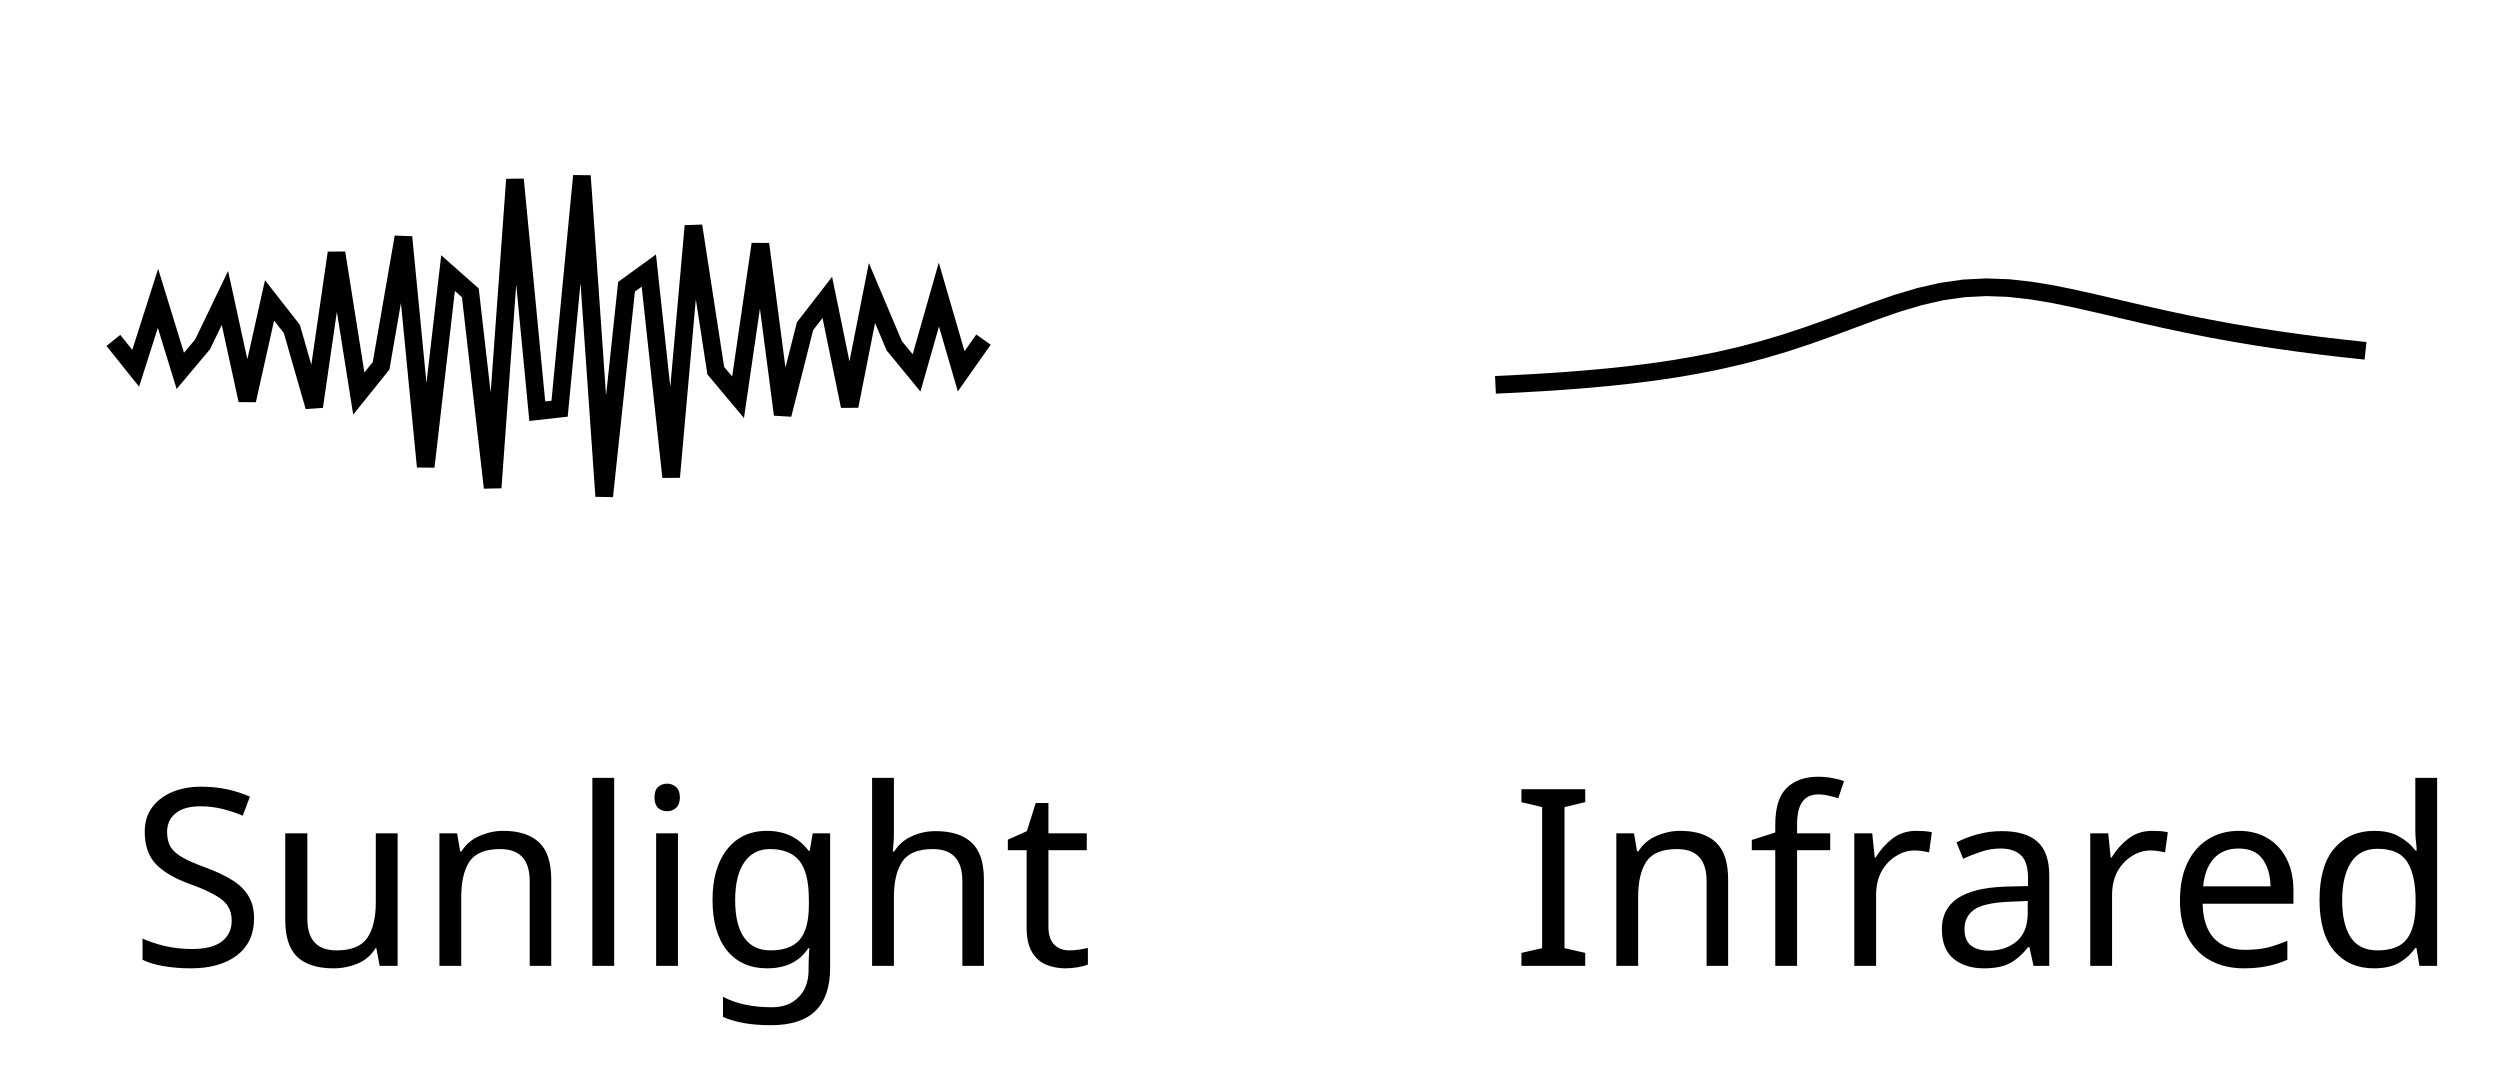
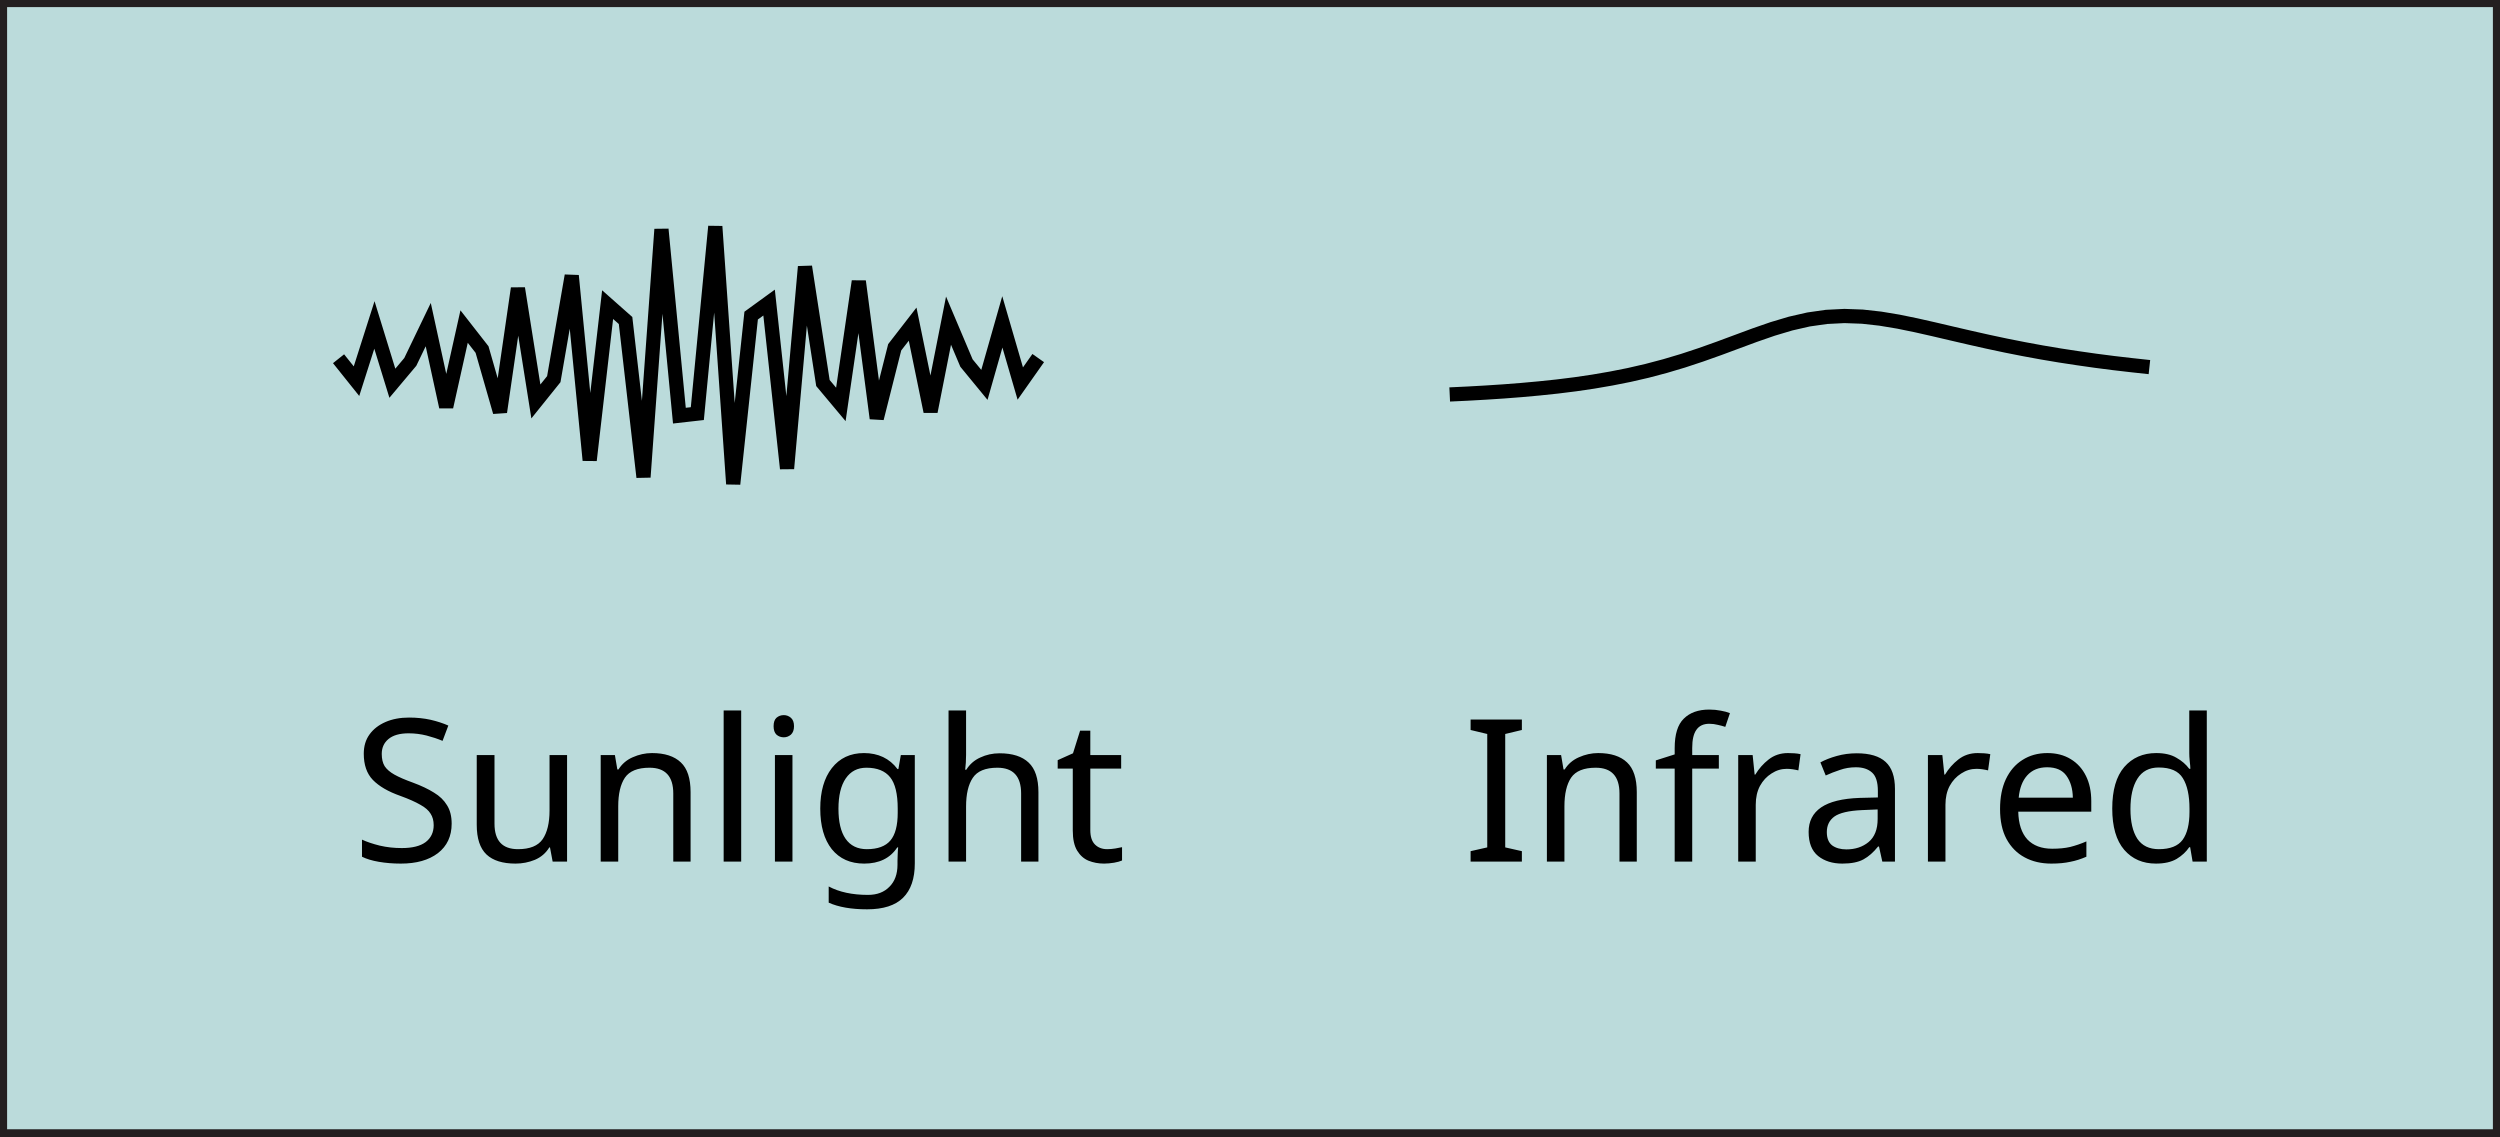
- <svg xmlns="http://www.w3.org/2000/svg" version="1.1" id="Layer_1" x="0px" y="0px" width="141.5px" height="61.333px" viewBox="47.667 11.156 141.5 61.333" enable-background="new 47.667 11.156 141.5 61.333" xml:space="preserve">
-   <path fill-opacity="0" stroke="#000000" d="M132.309,32.937l1.262-0.06l1.263-0.071l1.263-0.083l1.262-0.098l1.264-0.114  l1.262-0.134l1.263-0.158l1.263-0.185l1.262-0.217l1.264-0.251l1.262-0.291l1.263-0.334l1.263-0.376l1.262-0.417l1.264-0.45  l1.262-0.469l1.263-0.467l1.263-0.438l1.262-0.377l1.264-0.289l1.262-0.18l1.263-0.064l1.263,0.046l1.262,0.14l1.264,0.21  l1.262,0.259l1.263,0.286l1.263,0.296l1.262,0.293l1.264,0.284l1.262,0.269l1.263,0.25l1.263,0.232l1.262,0.213l1.264,0.194  l1.262,0.179l1.263,0.163l1.263,0.148l1.262,0.136" />
-   <path fill-opacity="0" stroke="#000000" d="M54.084,30.423l1.263,1.579l1.262-3.959l1.263,4.104l1.263-1.502l1.263-2.625  l1.263,5.791l1.262-5.654l1.263,1.618l1.263,4.397l1.263-8.703l1.263,7.962l1.262-1.571l1.263-7.285l1.263,12.995l1.263-10.956  l1.263,1.118l1.262,11.027l1.263-17.448l1.263,13.119l1.263-0.143l1.263-13.177l1.262,18.131l1.263-11.854l1.263-0.917l1.263,11.685  l1.263-14.212l1.262,8.191l1.263,1.506l1.263-8.668l1.263,9.649l1.263-5.002l1.262-1.63l1.263,6.152l1.263-6.399l1.263,2.984  l1.263,1.538l1.262-4.435l1.263,4.341l1.263-1.792" />
-   <text transform="matrix(1 0 0 1 55.0156 65.823)" font-family="'Lato-Regular'" font-size="14">Sunlight</text>
-   <text transform="matrix(1 0 0 1 133.2178 65.823)" font-family="'Lato-Regular'" font-size="14">Infrared</text>
+ <svg xmlns="http://www.w3.org/2000/svg" version="1.1" id="Layer_1" x="0px" y="0px" width="176px" height="80px" viewBox="26.25 4.167 176 80" enable-background="new 26.25 4.167 176 80" xml:space="preserve">
+   <rect x="26.25" y="4.167" fill="#BBDBDB" stroke="#231F20" width="176" height="80" />
+   <path fill-opacity="0" stroke="#000000" d="M128.309,31.937l1.262-0.06l1.264-0.071l1.264-0.083l1.262-0.098l1.264-0.115  l1.262-0.133l1.264-0.158l1.263-0.186l1.262-0.217l1.265-0.251l1.262-0.291l1.263-0.334l1.263-0.376l1.262-0.417l1.265-0.45  l1.263-0.469l1.262-0.467l1.264-0.438l1.262-0.377l1.264-0.289l1.263-0.18l1.263-0.064l1.264,0.046l1.262,0.14l1.264,0.21  l1.262,0.259l1.264,0.286l1.263,0.296l1.263,0.293l1.264,0.284l1.262,0.269l1.263,0.25l1.263,0.232l1.263,0.213l1.264,0.193  l1.263,0.18l1.262,0.163l1.264,0.147l1.262,0.137" />
+   <path fill-opacity="0" stroke="#000000" d="M50.084,29.422l1.263,1.58l1.262-3.959l1.263,4.104l1.263-1.502l1.263-2.625l1.263,5.791  l1.262-5.654l1.263,1.618l1.263,4.397l1.263-8.704l1.263,7.962l1.262-1.571l1.263-7.285l1.264,12.995l1.262-10.956l1.264,1.118  l1.262,11.026l1.264-17.447l1.263,13.119l1.263-0.143l1.264-13.178l1.262,18.131l1.263-11.854l1.263-0.917l1.264,11.685  l1.263-14.212l1.263,8.19l1.262,1.507l1.264-8.668l1.263,9.649l1.263-5.002l1.263-1.63l1.263,6.152l1.264-6.399l1.263,2.984  l1.263,1.538l1.262-4.435l1.264,4.341l1.263-1.793" />
+   <text transform="matrix(1 0 0 1 51.0156 64.8237)" font-family="'Lato-Regular'" font-size="14">Sunlight</text>
+   <text transform="matrix(1 0 0 1 129.2178 64.8237)" font-family="'Lato-Regular'" font-size="14">Infrared</text>
</svg>
